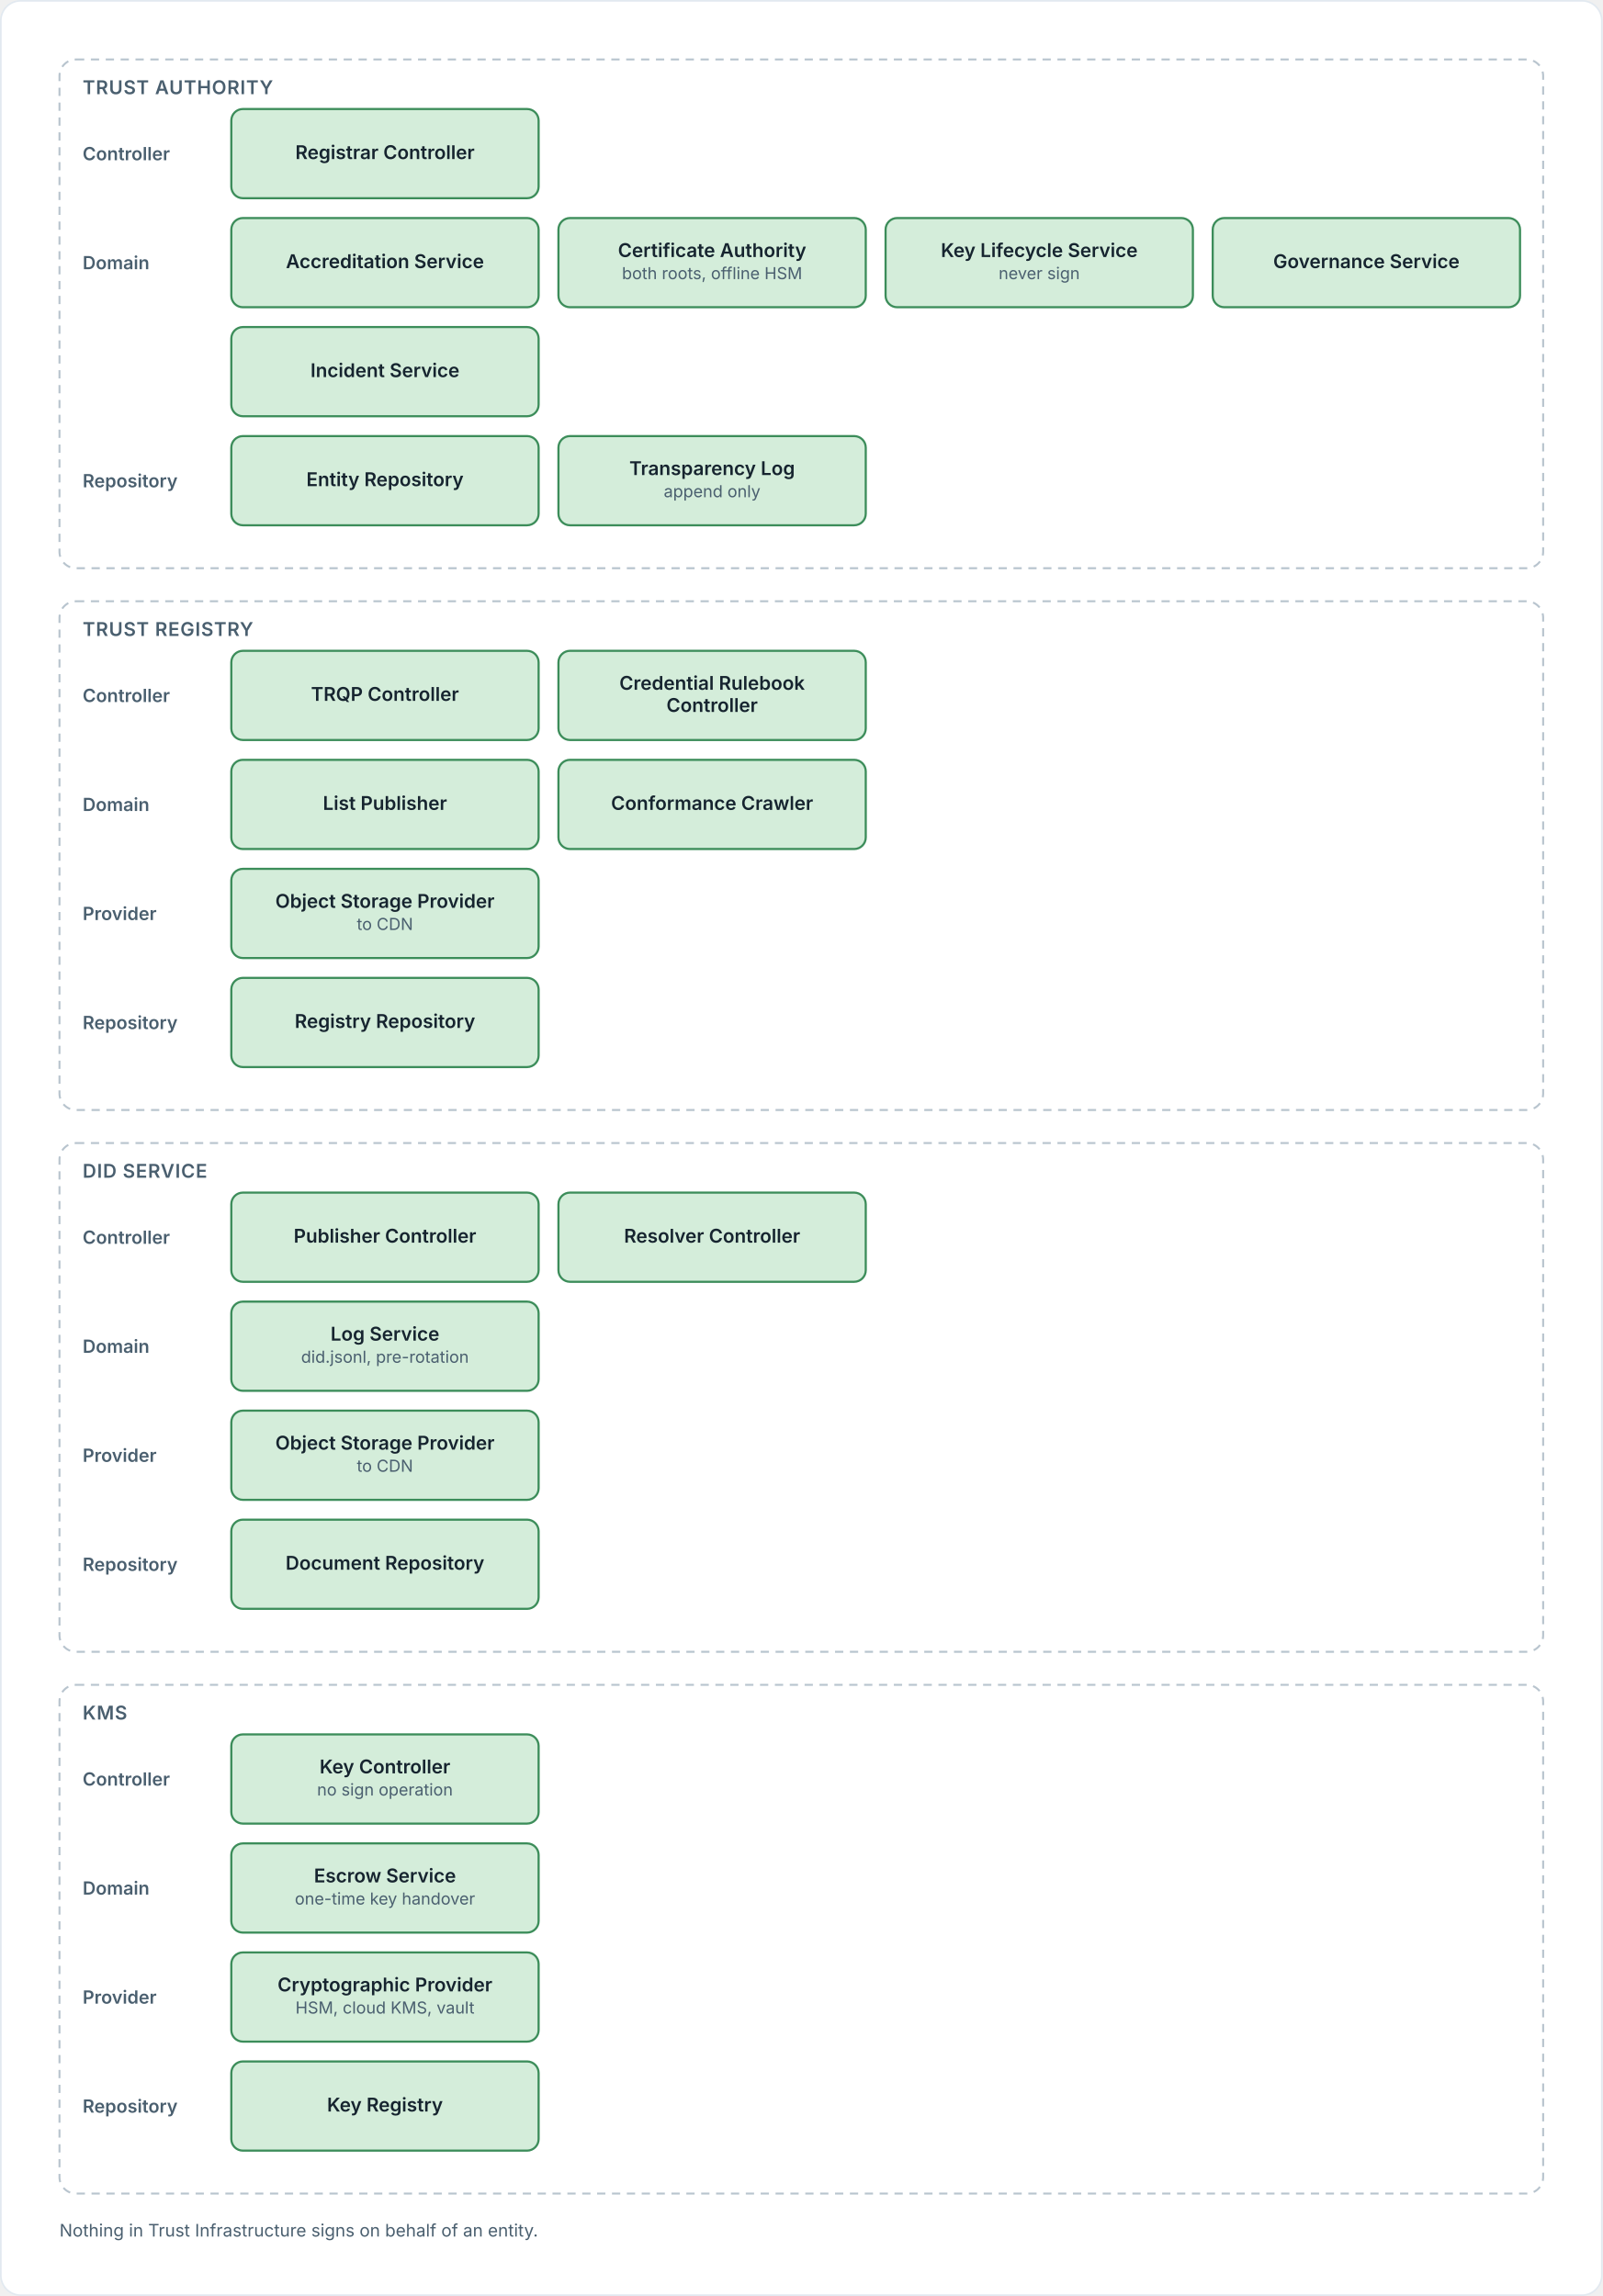
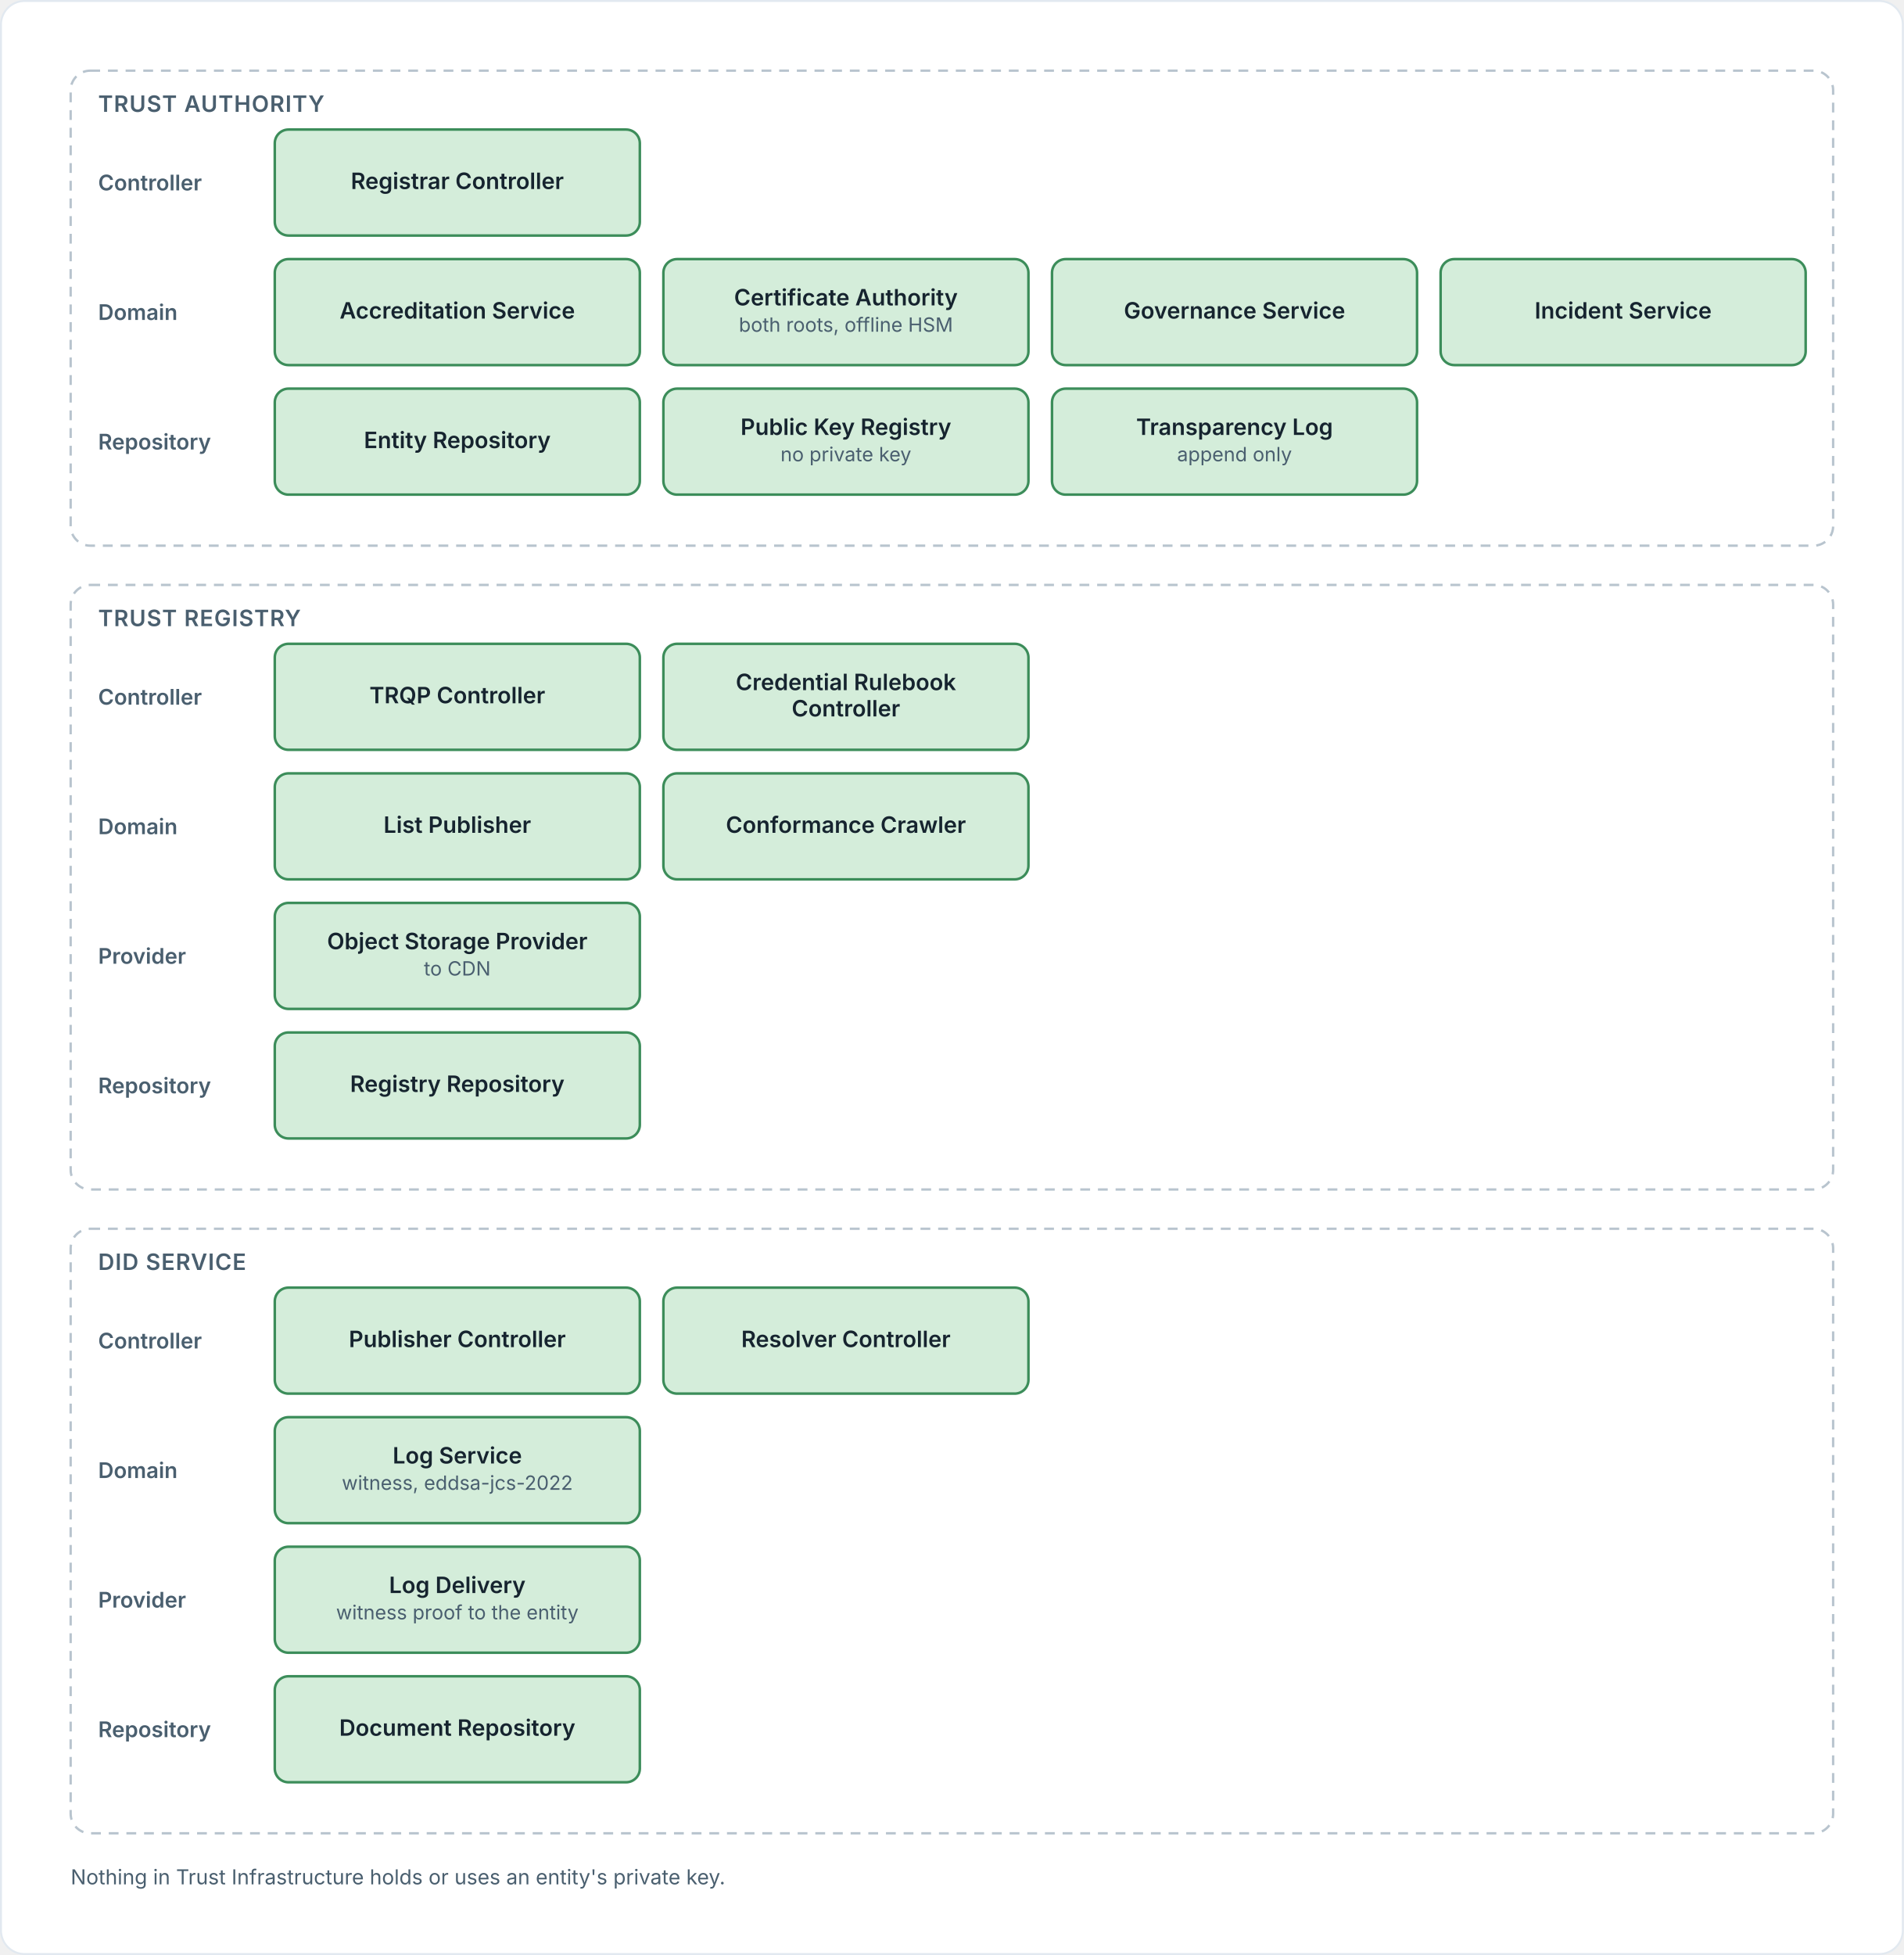
- <svg xmlns="http://www.w3.org/2000/svg" viewBox="0 0 970 1390" width="970" height="1390" role="img" aria-labelledby="t d">
+ <svg xmlns="http://www.w3.org/2000/svg" viewBox="0 0 970 996" width="970" height="996" role="img" aria-labelledby="t d">
  <defs>
    <marker id="arrow" viewBox="0 0 10 10" refX="9" refY="5" markerWidth="7" markerHeight="7" orient="auto-start-reverse">
      <path d="M0,1 L9,5 L0,9 z" fill="#5c7180" />
    </marker>
  </defs>
-   <rect x="0.5" y="0.5" width="969" height="1389" rx="12" fill="#ffffff" stroke="#e2e9f0" />
+   <rect x="0.5" y="0.5" width="969" height="995" rx="12" fill="#ffffff" stroke="#e2e9f0" />
  <g transform="translate(36,36)">
-     <rect x="0" y="0.0" width="898" height="308" rx="10" fill="none" stroke="#b8c4ce" stroke-width="1.2" stroke-dasharray="5 4" />
+     <rect x="0" y="0.0" width="898" height="242" rx="10" fill="none" stroke="#b8c4ce" stroke-width="1.2" stroke-dasharray="5 4" />
    <text x="14" y="21.0" font-family="Inter, -apple-system, BlinkMacSystemFont, 'Segoe UI', sans-serif" font-size="11.5" font-weight="600" letter-spacing="0.4" fill="#4a5f6f">TRUST AUTHORITY</text>
    <text x="14" y="61.0" font-family="Inter, -apple-system, BlinkMacSystemFont, 'Segoe UI', sans-serif" font-size="11" font-weight="600" fill="#4a5f6f">Controller</text>
    <rect x="104" y="30.0" width="186" height="54" rx="7" fill="#d4edda" stroke="#3c8d5a" stroke-width="1.3" />
    <text x="197.0" y="60.3" text-anchor="middle" font-family="Inter, -apple-system, BlinkMacSystemFont, 'Segoe UI', sans-serif" font-size="11.5" font-weight="600" fill="#16242f">Registrar Controller</text>
    <text x="14" y="127.0" font-family="Inter, -apple-system, BlinkMacSystemFont, 'Segoe UI', sans-serif" font-size="11" font-weight="600" fill="#4a5f6f">Domain</text>
    <rect x="104" y="96.0" width="186" height="54" rx="7" fill="#d4edda" stroke="#3c8d5a" stroke-width="1.3" />
    <text x="197.0" y="126.3" text-anchor="middle" font-family="Inter, -apple-system, BlinkMacSystemFont, 'Segoe UI', sans-serif" font-size="11.5" font-weight="600" fill="#16242f">Accreditation Service</text>
    <rect x="302" y="96.0" width="186" height="54" rx="7" fill="#d4edda" stroke="#3c8d5a" stroke-width="1.3" />
    <text x="395.0" y="119.6" text-anchor="middle" font-family="Inter, -apple-system, BlinkMacSystemFont, 'Segoe UI', sans-serif" font-size="11.5" font-weight="600" fill="#16242f">Certificate Authority</text>
    <text x="395.0" y="133.0" text-anchor="middle" font-family="Inter, -apple-system, BlinkMacSystemFont, 'Segoe UI', sans-serif" font-size="10" font-weight="400" fill="#4a5f6f">both roots, offline HSM</text>
    <rect x="500" y="96.0" width="186" height="54" rx="7" fill="#d4edda" stroke="#3c8d5a" stroke-width="1.3" />
-     <text x="593.0" y="119.6" text-anchor="middle" font-family="Inter, -apple-system, BlinkMacSystemFont, 'Segoe UI', sans-serif" font-size="11.5" font-weight="600" fill="#16242f">Key Lifecycle Service</text>
-     <text x="593.0" y="133.0" text-anchor="middle" font-family="Inter, -apple-system, BlinkMacSystemFont, 'Segoe UI', sans-serif" font-size="10" font-weight="400" fill="#4a5f6f">never sign</text>
+     <text x="593.0" y="126.3" text-anchor="middle" font-family="Inter, -apple-system, BlinkMacSystemFont, 'Segoe UI', sans-serif" font-size="11.5" font-weight="600" fill="#16242f">Governance Service</text>
    <rect x="698" y="96.0" width="186" height="54" rx="7" fill="#d4edda" stroke="#3c8d5a" stroke-width="1.3" />
-     <text x="791.0" y="126.3" text-anchor="middle" font-family="Inter, -apple-system, BlinkMacSystemFont, 'Segoe UI', sans-serif" font-size="11.5" font-weight="600" fill="#16242f">Governance Service</text>
+     <text x="791.0" y="126.3" text-anchor="middle" font-family="Inter, -apple-system, BlinkMacSystemFont, 'Segoe UI', sans-serif" font-size="11.5" font-weight="600" fill="#16242f">Incident Service</text>
+     <text x="14" y="193.0" font-family="Inter, -apple-system, BlinkMacSystemFont, 'Segoe UI', sans-serif" font-size="11" font-weight="600" fill="#4a5f6f">Repository</text>
    <rect x="104" y="162.0" width="186" height="54" rx="7" fill="#d4edda" stroke="#3c8d5a" stroke-width="1.3" />
-     <text x="197.0" y="192.3" text-anchor="middle" font-family="Inter, -apple-system, BlinkMacSystemFont, 'Segoe UI', sans-serif" font-size="11.5" font-weight="600" fill="#16242f">Incident Service</text>
-     <text x="14" y="259.0" font-family="Inter, -apple-system, BlinkMacSystemFont, 'Segoe UI', sans-serif" font-size="11" font-weight="600" fill="#4a5f6f">Repository</text>
-     <rect x="104" y="228.0" width="186" height="54" rx="7" fill="#d4edda" stroke="#3c8d5a" stroke-width="1.3" />
-     <text x="197.0" y="258.3" text-anchor="middle" font-family="Inter, -apple-system, BlinkMacSystemFont, 'Segoe UI', sans-serif" font-size="11.5" font-weight="600" fill="#16242f">Entity Repository</text>
-     <rect x="302" y="228.0" width="186" height="54" rx="7" fill="#d4edda" stroke="#3c8d5a" stroke-width="1.3" />
-     <text x="395.0" y="251.6" text-anchor="middle" font-family="Inter, -apple-system, BlinkMacSystemFont, 'Segoe UI', sans-serif" font-size="11.5" font-weight="600" fill="#16242f">Transparency Log</text>
-     <text x="395.0" y="265.0" text-anchor="middle" font-family="Inter, -apple-system, BlinkMacSystemFont, 'Segoe UI', sans-serif" font-size="10" font-weight="400" fill="#4a5f6f">append only</text>
-     <rect x="0" y="328.0" width="898" height="308" rx="10" fill="none" stroke="#b8c4ce" stroke-width="1.2" stroke-dasharray="5 4" />
-     <text x="14" y="349.0" font-family="Inter, -apple-system, BlinkMacSystemFont, 'Segoe UI', sans-serif" font-size="11.5" font-weight="600" letter-spacing="0.4" fill="#4a5f6f">TRUST REGISTRY</text>
-     <text x="14" y="389.0" font-family="Inter, -apple-system, BlinkMacSystemFont, 'Segoe UI', sans-serif" font-size="11" font-weight="600" fill="#4a5f6f">Controller</text>
+     <text x="197.0" y="192.3" text-anchor="middle" font-family="Inter, -apple-system, BlinkMacSystemFont, 'Segoe UI', sans-serif" font-size="11.5" font-weight="600" fill="#16242f">Entity Repository</text>
+     <rect x="302" y="162.0" width="186" height="54" rx="7" fill="#d4edda" stroke="#3c8d5a" stroke-width="1.3" />
+     <text x="395.0" y="185.6" text-anchor="middle" font-family="Inter, -apple-system, BlinkMacSystemFont, 'Segoe UI', sans-serif" font-size="11.5" font-weight="600" fill="#16242f">Public Key Registry</text>
+     <text x="395.0" y="199.0" text-anchor="middle" font-family="Inter, -apple-system, BlinkMacSystemFont, 'Segoe UI', sans-serif" font-size="10" font-weight="400" fill="#4a5f6f">no private key</text>
+     <rect x="500" y="162.0" width="186" height="54" rx="7" fill="#d4edda" stroke="#3c8d5a" stroke-width="1.3" />
+     <text x="593.0" y="185.6" text-anchor="middle" font-family="Inter, -apple-system, BlinkMacSystemFont, 'Segoe UI', sans-serif" font-size="11.5" font-weight="600" fill="#16242f">Transparency Log</text>
+     <text x="593.0" y="199.0" text-anchor="middle" font-family="Inter, -apple-system, BlinkMacSystemFont, 'Segoe UI', sans-serif" font-size="10" font-weight="400" fill="#4a5f6f">append only</text>
+     <rect x="0" y="262.0" width="898" height="308" rx="10" fill="none" stroke="#b8c4ce" stroke-width="1.2" stroke-dasharray="5 4" />
+     <text x="14" y="283.0" font-family="Inter, -apple-system, BlinkMacSystemFont, 'Segoe UI', sans-serif" font-size="11.5" font-weight="600" letter-spacing="0.4" fill="#4a5f6f">TRUST REGISTRY</text>
+     <text x="14" y="323.0" font-family="Inter, -apple-system, BlinkMacSystemFont, 'Segoe UI', sans-serif" font-size="11" font-weight="600" fill="#4a5f6f">Controller</text>
+     <rect x="104" y="292.0" width="186" height="54" rx="7" fill="#d4edda" stroke="#3c8d5a" stroke-width="1.3" />
+     <text x="197.0" y="322.3" text-anchor="middle" font-family="Inter, -apple-system, BlinkMacSystemFont, 'Segoe UI', sans-serif" font-size="11.5" font-weight="600" fill="#16242f">TRQP Controller</text>
+     <rect x="302" y="292.0" width="186" height="54" rx="7" fill="#d4edda" stroke="#3c8d5a" stroke-width="1.3" />
+     <text x="395.0" y="315.6" text-anchor="middle" font-family="Inter, -apple-system, BlinkMacSystemFont, 'Segoe UI', sans-serif" font-size="11.5" font-weight="600" fill="#16242f">Credential Rulebook</text>
+     <text x="395.0" y="329.0" text-anchor="middle" font-family="Inter, -apple-system, BlinkMacSystemFont, 'Segoe UI', sans-serif" font-size="11.5" font-weight="600" fill="#16242f">Controller</text>
+     <text x="14" y="389.0" font-family="Inter, -apple-system, BlinkMacSystemFont, 'Segoe UI', sans-serif" font-size="11" font-weight="600" fill="#4a5f6f">Domain</text>
    <rect x="104" y="358.0" width="186" height="54" rx="7" fill="#d4edda" stroke="#3c8d5a" stroke-width="1.3" />
-     <text x="197.0" y="388.3" text-anchor="middle" font-family="Inter, -apple-system, BlinkMacSystemFont, 'Segoe UI', sans-serif" font-size="11.5" font-weight="600" fill="#16242f">TRQP Controller</text>
+     <text x="197.0" y="388.3" text-anchor="middle" font-family="Inter, -apple-system, BlinkMacSystemFont, 'Segoe UI', sans-serif" font-size="11.5" font-weight="600" fill="#16242f">List Publisher</text>
    <rect x="302" y="358.0" width="186" height="54" rx="7" fill="#d4edda" stroke="#3c8d5a" stroke-width="1.3" />
-     <text x="395.0" y="381.6" text-anchor="middle" font-family="Inter, -apple-system, BlinkMacSystemFont, 'Segoe UI', sans-serif" font-size="11.5" font-weight="600" fill="#16242f">Credential Rulebook</text>
-     <text x="395.0" y="395.0" text-anchor="middle" font-family="Inter, -apple-system, BlinkMacSystemFont, 'Segoe UI', sans-serif" font-size="11.5" font-weight="600" fill="#16242f">Controller</text>
-     <text x="14" y="455.0" font-family="Inter, -apple-system, BlinkMacSystemFont, 'Segoe UI', sans-serif" font-size="11" font-weight="600" fill="#4a5f6f">Domain</text>
+     <text x="395.0" y="388.3" text-anchor="middle" font-family="Inter, -apple-system, BlinkMacSystemFont, 'Segoe UI', sans-serif" font-size="11.5" font-weight="600" fill="#16242f">Conformance Crawler</text>
+     <text x="14" y="455.0" font-family="Inter, -apple-system, BlinkMacSystemFont, 'Segoe UI', sans-serif" font-size="11" font-weight="600" fill="#4a5f6f">Provider</text>
    <rect x="104" y="424.0" width="186" height="54" rx="7" fill="#d4edda" stroke="#3c8d5a" stroke-width="1.3" />
-     <text x="197.0" y="454.3" text-anchor="middle" font-family="Inter, -apple-system, BlinkMacSystemFont, 'Segoe UI', sans-serif" font-size="11.5" font-weight="600" fill="#16242f">List Publisher</text>
-     <rect x="302" y="424.0" width="186" height="54" rx="7" fill="#d4edda" stroke="#3c8d5a" stroke-width="1.3" />
-     <text x="395.0" y="454.3" text-anchor="middle" font-family="Inter, -apple-system, BlinkMacSystemFont, 'Segoe UI', sans-serif" font-size="11.5" font-weight="600" fill="#16242f">Conformance Crawler</text>
-     <text x="14" y="521.0" font-family="Inter, -apple-system, BlinkMacSystemFont, 'Segoe UI', sans-serif" font-size="11" font-weight="600" fill="#4a5f6f">Provider</text>
+     <text x="197.0" y="447.6" text-anchor="middle" font-family="Inter, -apple-system, BlinkMacSystemFont, 'Segoe UI', sans-serif" font-size="11.5" font-weight="600" fill="#16242f">Object Storage Provider</text>
+     <text x="197.0" y="461.0" text-anchor="middle" font-family="Inter, -apple-system, BlinkMacSystemFont, 'Segoe UI', sans-serif" font-size="10" font-weight="400" fill="#4a5f6f">to CDN</text>
+     <text x="14" y="521.0" font-family="Inter, -apple-system, BlinkMacSystemFont, 'Segoe UI', sans-serif" font-size="11" font-weight="600" fill="#4a5f6f">Repository</text>
    <rect x="104" y="490.0" width="186" height="54" rx="7" fill="#d4edda" stroke="#3c8d5a" stroke-width="1.3" />
-     <text x="197.0" y="513.6" text-anchor="middle" font-family="Inter, -apple-system, BlinkMacSystemFont, 'Segoe UI', sans-serif" font-size="11.5" font-weight="600" fill="#16242f">Object Storage Provider</text>
-     <text x="197.0" y="527.0" text-anchor="middle" font-family="Inter, -apple-system, BlinkMacSystemFont, 'Segoe UI', sans-serif" font-size="10" font-weight="400" fill="#4a5f6f">to CDN</text>
-     <text x="14" y="587.0" font-family="Inter, -apple-system, BlinkMacSystemFont, 'Segoe UI', sans-serif" font-size="11" font-weight="600" fill="#4a5f6f">Repository</text>
-     <rect x="104" y="556.0" width="186" height="54" rx="7" fill="#d4edda" stroke="#3c8d5a" stroke-width="1.3" />
-     <text x="197.0" y="586.3" text-anchor="middle" font-family="Inter, -apple-system, BlinkMacSystemFont, 'Segoe UI', sans-serif" font-size="11.5" font-weight="600" fill="#16242f">Registry Repository</text>
-     <rect x="0" y="656.0" width="898" height="308" rx="10" fill="none" stroke="#b8c4ce" stroke-width="1.2" stroke-dasharray="5 4" />
-     <text x="14" y="677.0" font-family="Inter, -apple-system, BlinkMacSystemFont, 'Segoe UI', sans-serif" font-size="11.5" font-weight="600" letter-spacing="0.4" fill="#4a5f6f">DID SERVICE</text>
-     <text x="14" y="717.0" font-family="Inter, -apple-system, BlinkMacSystemFont, 'Segoe UI', sans-serif" font-size="11" font-weight="600" fill="#4a5f6f">Controller</text>
+     <text x="197.0" y="520.3" text-anchor="middle" font-family="Inter, -apple-system, BlinkMacSystemFont, 'Segoe UI', sans-serif" font-size="11.5" font-weight="600" fill="#16242f">Registry Repository</text>
+     <rect x="0" y="590.0" width="898" height="308" rx="10" fill="none" stroke="#b8c4ce" stroke-width="1.2" stroke-dasharray="5 4" />
+     <text x="14" y="611.0" font-family="Inter, -apple-system, BlinkMacSystemFont, 'Segoe UI', sans-serif" font-size="11.5" font-weight="600" letter-spacing="0.4" fill="#4a5f6f">DID SERVICE</text>
+     <text x="14" y="651.0" font-family="Inter, -apple-system, BlinkMacSystemFont, 'Segoe UI', sans-serif" font-size="11" font-weight="600" fill="#4a5f6f">Controller</text>
+     <rect x="104" y="620.0" width="186" height="54" rx="7" fill="#d4edda" stroke="#3c8d5a" stroke-width="1.3" />
+     <text x="197.0" y="650.3" text-anchor="middle" font-family="Inter, -apple-system, BlinkMacSystemFont, 'Segoe UI', sans-serif" font-size="11.5" font-weight="600" fill="#16242f">Publisher Controller</text>
+     <rect x="302" y="620.0" width="186" height="54" rx="7" fill="#d4edda" stroke="#3c8d5a" stroke-width="1.3" />
+     <text x="395.0" y="650.3" text-anchor="middle" font-family="Inter, -apple-system, BlinkMacSystemFont, 'Segoe UI', sans-serif" font-size="11.5" font-weight="600" fill="#16242f">Resolver Controller</text>
+     <text x="14" y="717.0" font-family="Inter, -apple-system, BlinkMacSystemFont, 'Segoe UI', sans-serif" font-size="11" font-weight="600" fill="#4a5f6f">Domain</text>
    <rect x="104" y="686.0" width="186" height="54" rx="7" fill="#d4edda" stroke="#3c8d5a" stroke-width="1.3" />
-     <text x="197.0" y="716.3" text-anchor="middle" font-family="Inter, -apple-system, BlinkMacSystemFont, 'Segoe UI', sans-serif" font-size="11.5" font-weight="600" fill="#16242f">Publisher Controller</text>
-     <rect x="302" y="686.0" width="186" height="54" rx="7" fill="#d4edda" stroke="#3c8d5a" stroke-width="1.3" />
-     <text x="395.0" y="716.3" text-anchor="middle" font-family="Inter, -apple-system, BlinkMacSystemFont, 'Segoe UI', sans-serif" font-size="11.5" font-weight="600" fill="#16242f">Resolver Controller</text>
-     <text x="14" y="783.0" font-family="Inter, -apple-system, BlinkMacSystemFont, 'Segoe UI', sans-serif" font-size="11" font-weight="600" fill="#4a5f6f">Domain</text>
+     <text x="197.0" y="709.6" text-anchor="middle" font-family="Inter, -apple-system, BlinkMacSystemFont, 'Segoe UI', sans-serif" font-size="11.5" font-weight="600" fill="#16242f">Log Service</text>
+     <text x="197.0" y="723.0" text-anchor="middle" font-family="Inter, -apple-system, BlinkMacSystemFont, 'Segoe UI', sans-serif" font-size="10" font-weight="400" fill="#4a5f6f">witness, eddsa-jcs-2022</text>
+     <text x="14" y="783.0" font-family="Inter, -apple-system, BlinkMacSystemFont, 'Segoe UI', sans-serif" font-size="11" font-weight="600" fill="#4a5f6f">Provider</text>
    <rect x="104" y="752.0" width="186" height="54" rx="7" fill="#d4edda" stroke="#3c8d5a" stroke-width="1.3" />
-     <text x="197.0" y="775.6" text-anchor="middle" font-family="Inter, -apple-system, BlinkMacSystemFont, 'Segoe UI', sans-serif" font-size="11.5" font-weight="600" fill="#16242f">Log Service</text>
-     <text x="197.0" y="789.0" text-anchor="middle" font-family="Inter, -apple-system, BlinkMacSystemFont, 'Segoe UI', sans-serif" font-size="10" font-weight="400" fill="#4a5f6f">did.jsonl, pre-rotation</text>
-     <text x="14" y="849.0" font-family="Inter, -apple-system, BlinkMacSystemFont, 'Segoe UI', sans-serif" font-size="11" font-weight="600" fill="#4a5f6f">Provider</text>
+     <text x="197.0" y="775.6" text-anchor="middle" font-family="Inter, -apple-system, BlinkMacSystemFont, 'Segoe UI', sans-serif" font-size="11.5" font-weight="600" fill="#16242f">Log Delivery</text>
+     <text x="197.0" y="789.0" text-anchor="middle" font-family="Inter, -apple-system, BlinkMacSystemFont, 'Segoe UI', sans-serif" font-size="10" font-weight="400" fill="#4a5f6f">witness proof to the entity</text>
+     <text x="14" y="849.0" font-family="Inter, -apple-system, BlinkMacSystemFont, 'Segoe UI', sans-serif" font-size="11" font-weight="600" fill="#4a5f6f">Repository</text>
    <rect x="104" y="818.0" width="186" height="54" rx="7" fill="#d4edda" stroke="#3c8d5a" stroke-width="1.3" />
-     <text x="197.0" y="841.6" text-anchor="middle" font-family="Inter, -apple-system, BlinkMacSystemFont, 'Segoe UI', sans-serif" font-size="11.5" font-weight="600" fill="#16242f">Object Storage Provider</text>
-     <text x="197.0" y="855.0" text-anchor="middle" font-family="Inter, -apple-system, BlinkMacSystemFont, 'Segoe UI', sans-serif" font-size="10" font-weight="400" fill="#4a5f6f">to CDN</text>
-     <text x="14" y="915.0" font-family="Inter, -apple-system, BlinkMacSystemFont, 'Segoe UI', sans-serif" font-size="11" font-weight="600" fill="#4a5f6f">Repository</text>
-     <rect x="104" y="884.0" width="186" height="54" rx="7" fill="#d4edda" stroke="#3c8d5a" stroke-width="1.3" />
-     <text x="197.0" y="914.3" text-anchor="middle" font-family="Inter, -apple-system, BlinkMacSystemFont, 'Segoe UI', sans-serif" font-size="11.5" font-weight="600" fill="#16242f">Document Repository</text>
-     <rect x="0" y="984.0" width="898" height="308" rx="10" fill="none" stroke="#b8c4ce" stroke-width="1.2" stroke-dasharray="5 4" />
-     <text x="14" y="1005.0" font-family="Inter, -apple-system, BlinkMacSystemFont, 'Segoe UI', sans-serif" font-size="11.5" font-weight="600" letter-spacing="0.4" fill="#4a5f6f">KMS</text>
-     <text x="14" y="1045.0" font-family="Inter, -apple-system, BlinkMacSystemFont, 'Segoe UI', sans-serif" font-size="11" font-weight="600" fill="#4a5f6f">Controller</text>
-     <rect x="104" y="1014.0" width="186" height="54" rx="7" fill="#d4edda" stroke="#3c8d5a" stroke-width="1.3" />
-     <text x="197.0" y="1037.6" text-anchor="middle" font-family="Inter, -apple-system, BlinkMacSystemFont, 'Segoe UI', sans-serif" font-size="11.5" font-weight="600" fill="#16242f">Key Controller</text>
-     <text x="197.0" y="1051.0" text-anchor="middle" font-family="Inter, -apple-system, BlinkMacSystemFont, 'Segoe UI', sans-serif" font-size="10" font-weight="400" fill="#4a5f6f">no sign operation</text>
-     <text x="14" y="1111.0" font-family="Inter, -apple-system, BlinkMacSystemFont, 'Segoe UI', sans-serif" font-size="11" font-weight="600" fill="#4a5f6f">Domain</text>
-     <rect x="104" y="1080.0" width="186" height="54" rx="7" fill="#d4edda" stroke="#3c8d5a" stroke-width="1.3" />
-     <text x="197.0" y="1103.6" text-anchor="middle" font-family="Inter, -apple-system, BlinkMacSystemFont, 'Segoe UI', sans-serif" font-size="11.5" font-weight="600" fill="#16242f">Escrow Service</text>
-     <text x="197.0" y="1117.0" text-anchor="middle" font-family="Inter, -apple-system, BlinkMacSystemFont, 'Segoe UI', sans-serif" font-size="10" font-weight="400" fill="#4a5f6f">one-time key handover</text>
-     <text x="14" y="1177.0" font-family="Inter, -apple-system, BlinkMacSystemFont, 'Segoe UI', sans-serif" font-size="11" font-weight="600" fill="#4a5f6f">Provider</text>
-     <rect x="104" y="1146.0" width="186" height="54" rx="7" fill="#d4edda" stroke="#3c8d5a" stroke-width="1.3" />
-     <text x="197.0" y="1169.6" text-anchor="middle" font-family="Inter, -apple-system, BlinkMacSystemFont, 'Segoe UI', sans-serif" font-size="11.5" font-weight="600" fill="#16242f">Cryptographic Provider</text>
-     <text x="197.0" y="1183.0" text-anchor="middle" font-family="Inter, -apple-system, BlinkMacSystemFont, 'Segoe UI', sans-serif" font-size="10" font-weight="400" fill="#4a5f6f">HSM, cloud KMS, vault</text>
-     <text x="14" y="1243.0" font-family="Inter, -apple-system, BlinkMacSystemFont, 'Segoe UI', sans-serif" font-size="11" font-weight="600" fill="#4a5f6f">Repository</text>
-     <rect x="104" y="1212.0" width="186" height="54" rx="7" fill="#d4edda" stroke="#3c8d5a" stroke-width="1.3" />
-     <text x="197.0" y="1242.3" text-anchor="middle" font-family="Inter, -apple-system, BlinkMacSystemFont, 'Segoe UI', sans-serif" font-size="11.5" font-weight="600" fill="#16242f">Key Registry</text>
-     <text x="0" y="1318.0" text-anchor="start" font-family="Inter, -apple-system, BlinkMacSystemFont, 'Segoe UI', sans-serif" font-size="10.5" font-weight="400" fill="#4a5f6f">Nothing in Trust Infrastructure signs on behalf of an entity.</text>
+     <text x="197.0" y="848.3" text-anchor="middle" font-family="Inter, -apple-system, BlinkMacSystemFont, 'Segoe UI', sans-serif" font-size="11.5" font-weight="600" fill="#16242f">Document Repository</text>
+     <text x="0" y="924.0" text-anchor="start" font-family="Inter, -apple-system, BlinkMacSystemFont, 'Segoe UI', sans-serif" font-size="10.5" font-weight="400" fill="#4a5f6f">Nothing in Trust Infrastructure holds or uses an entity's private key.</text>
  </g>
</svg>
